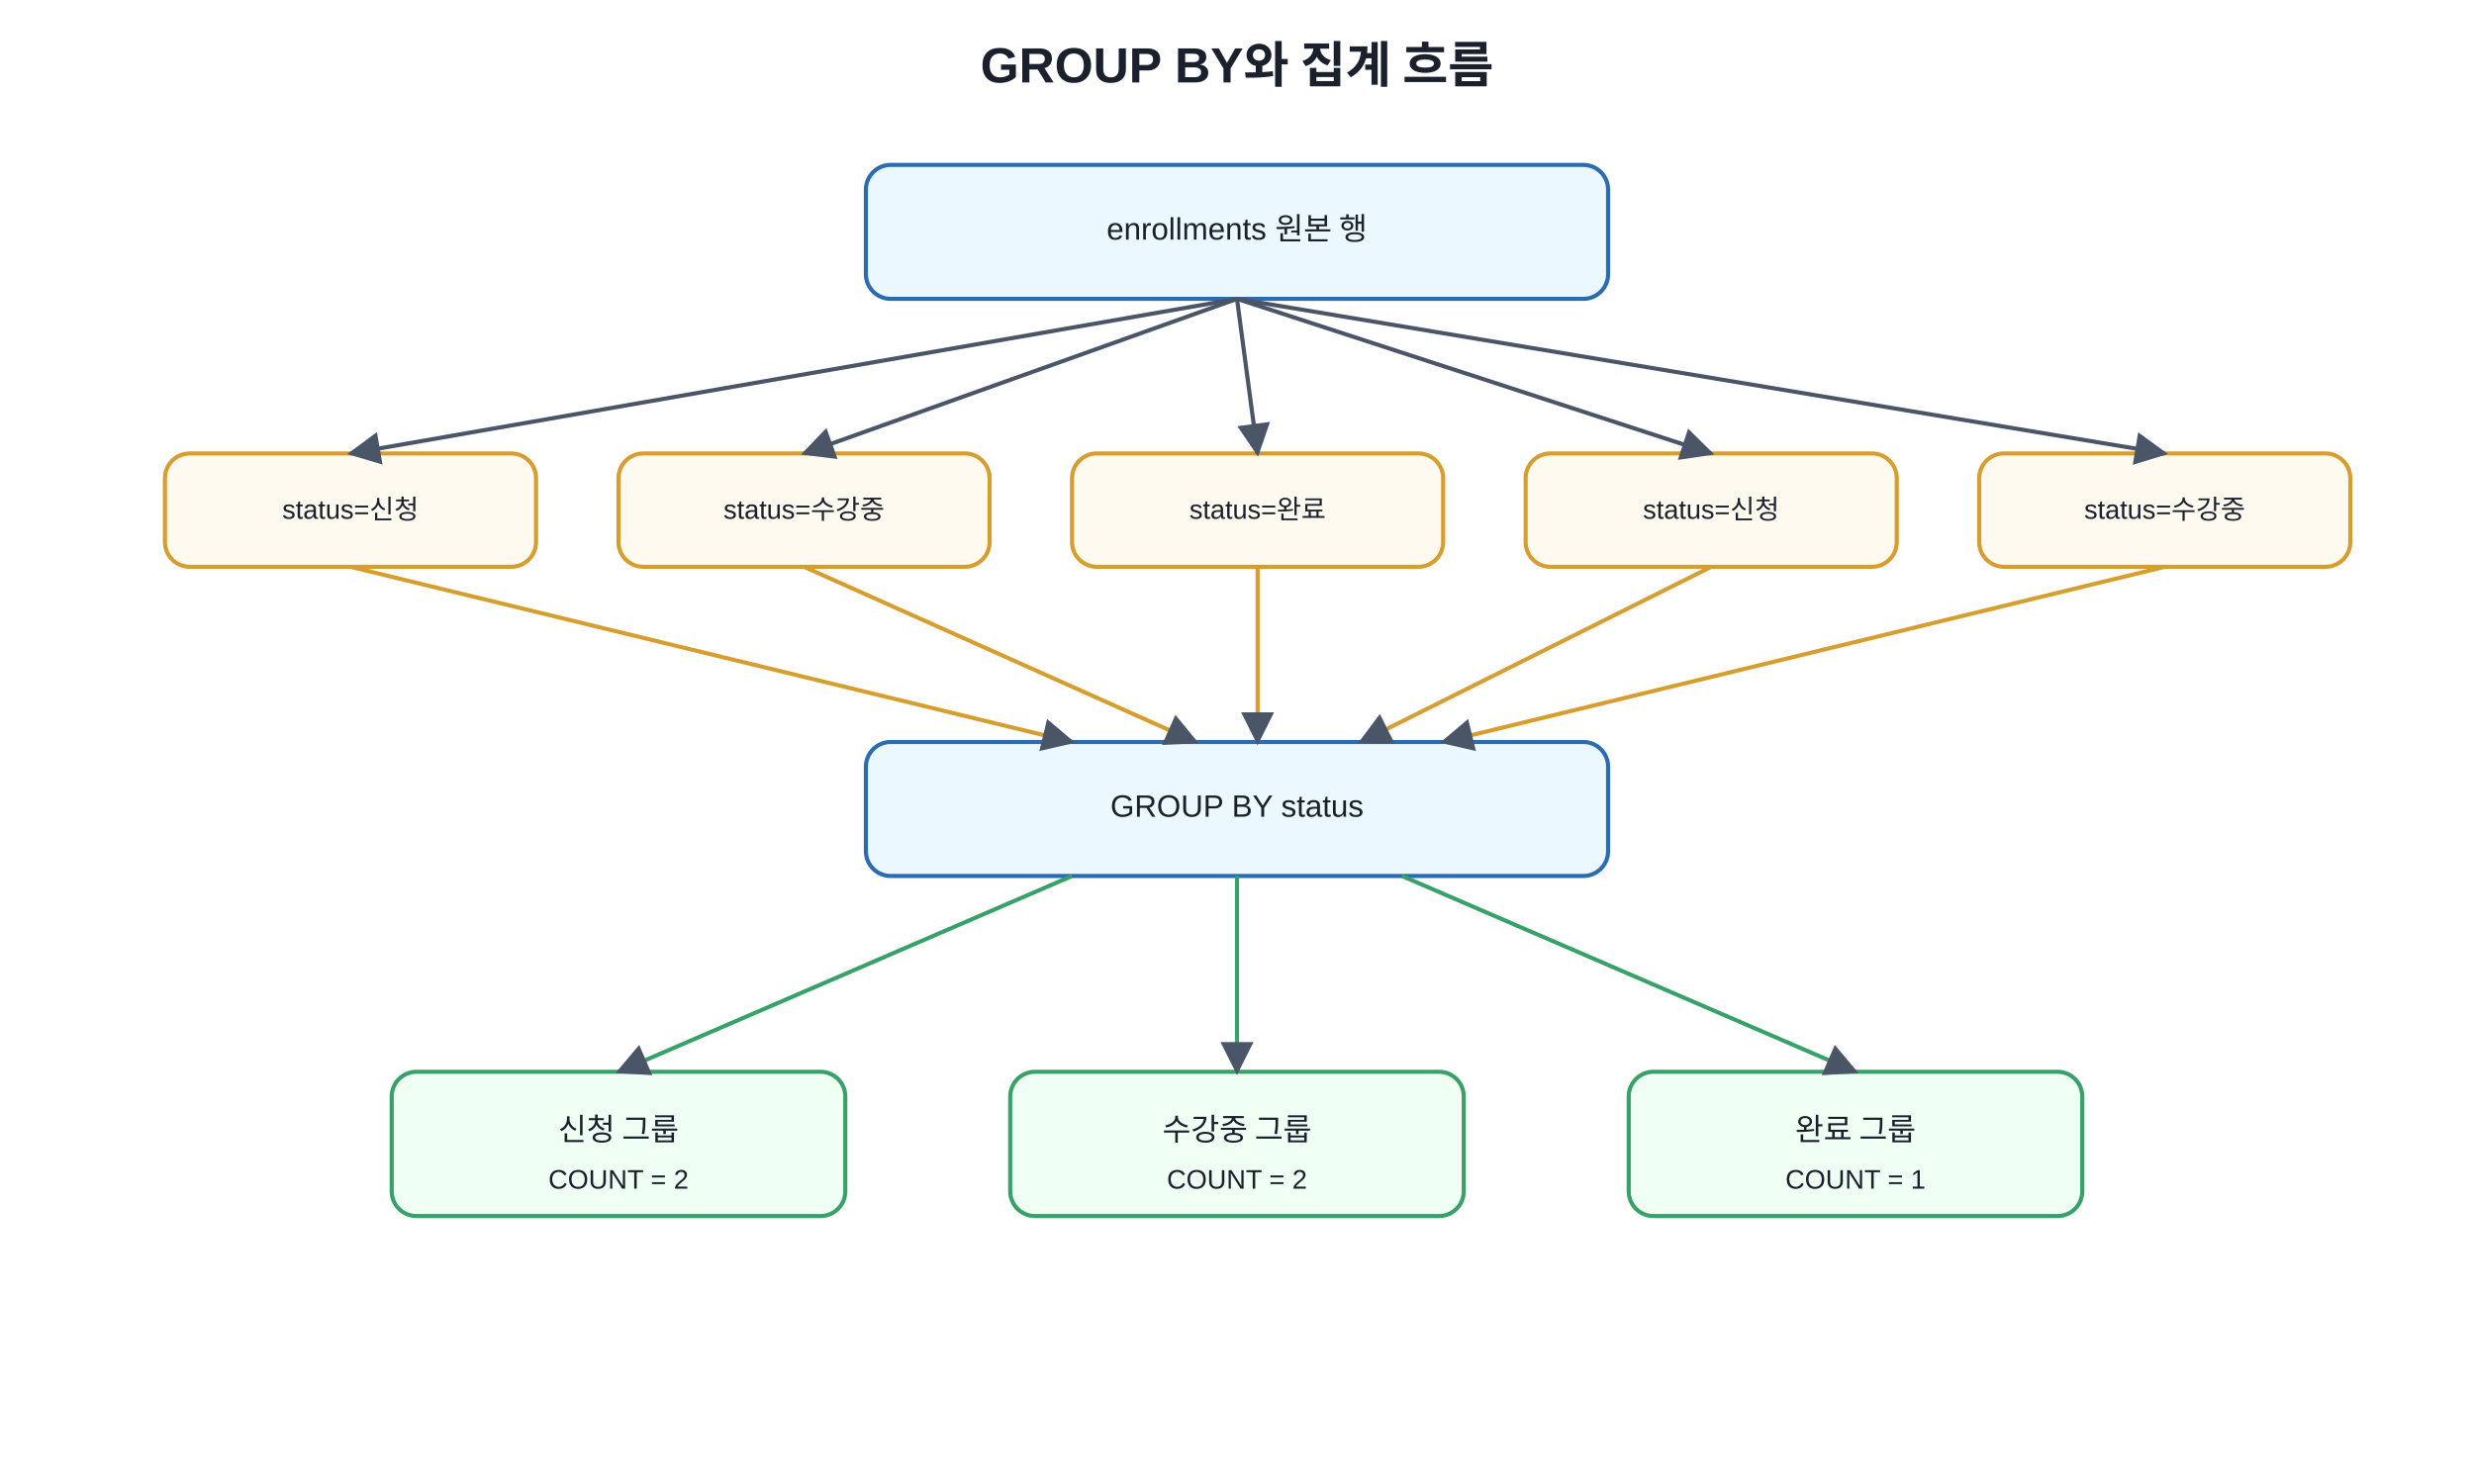
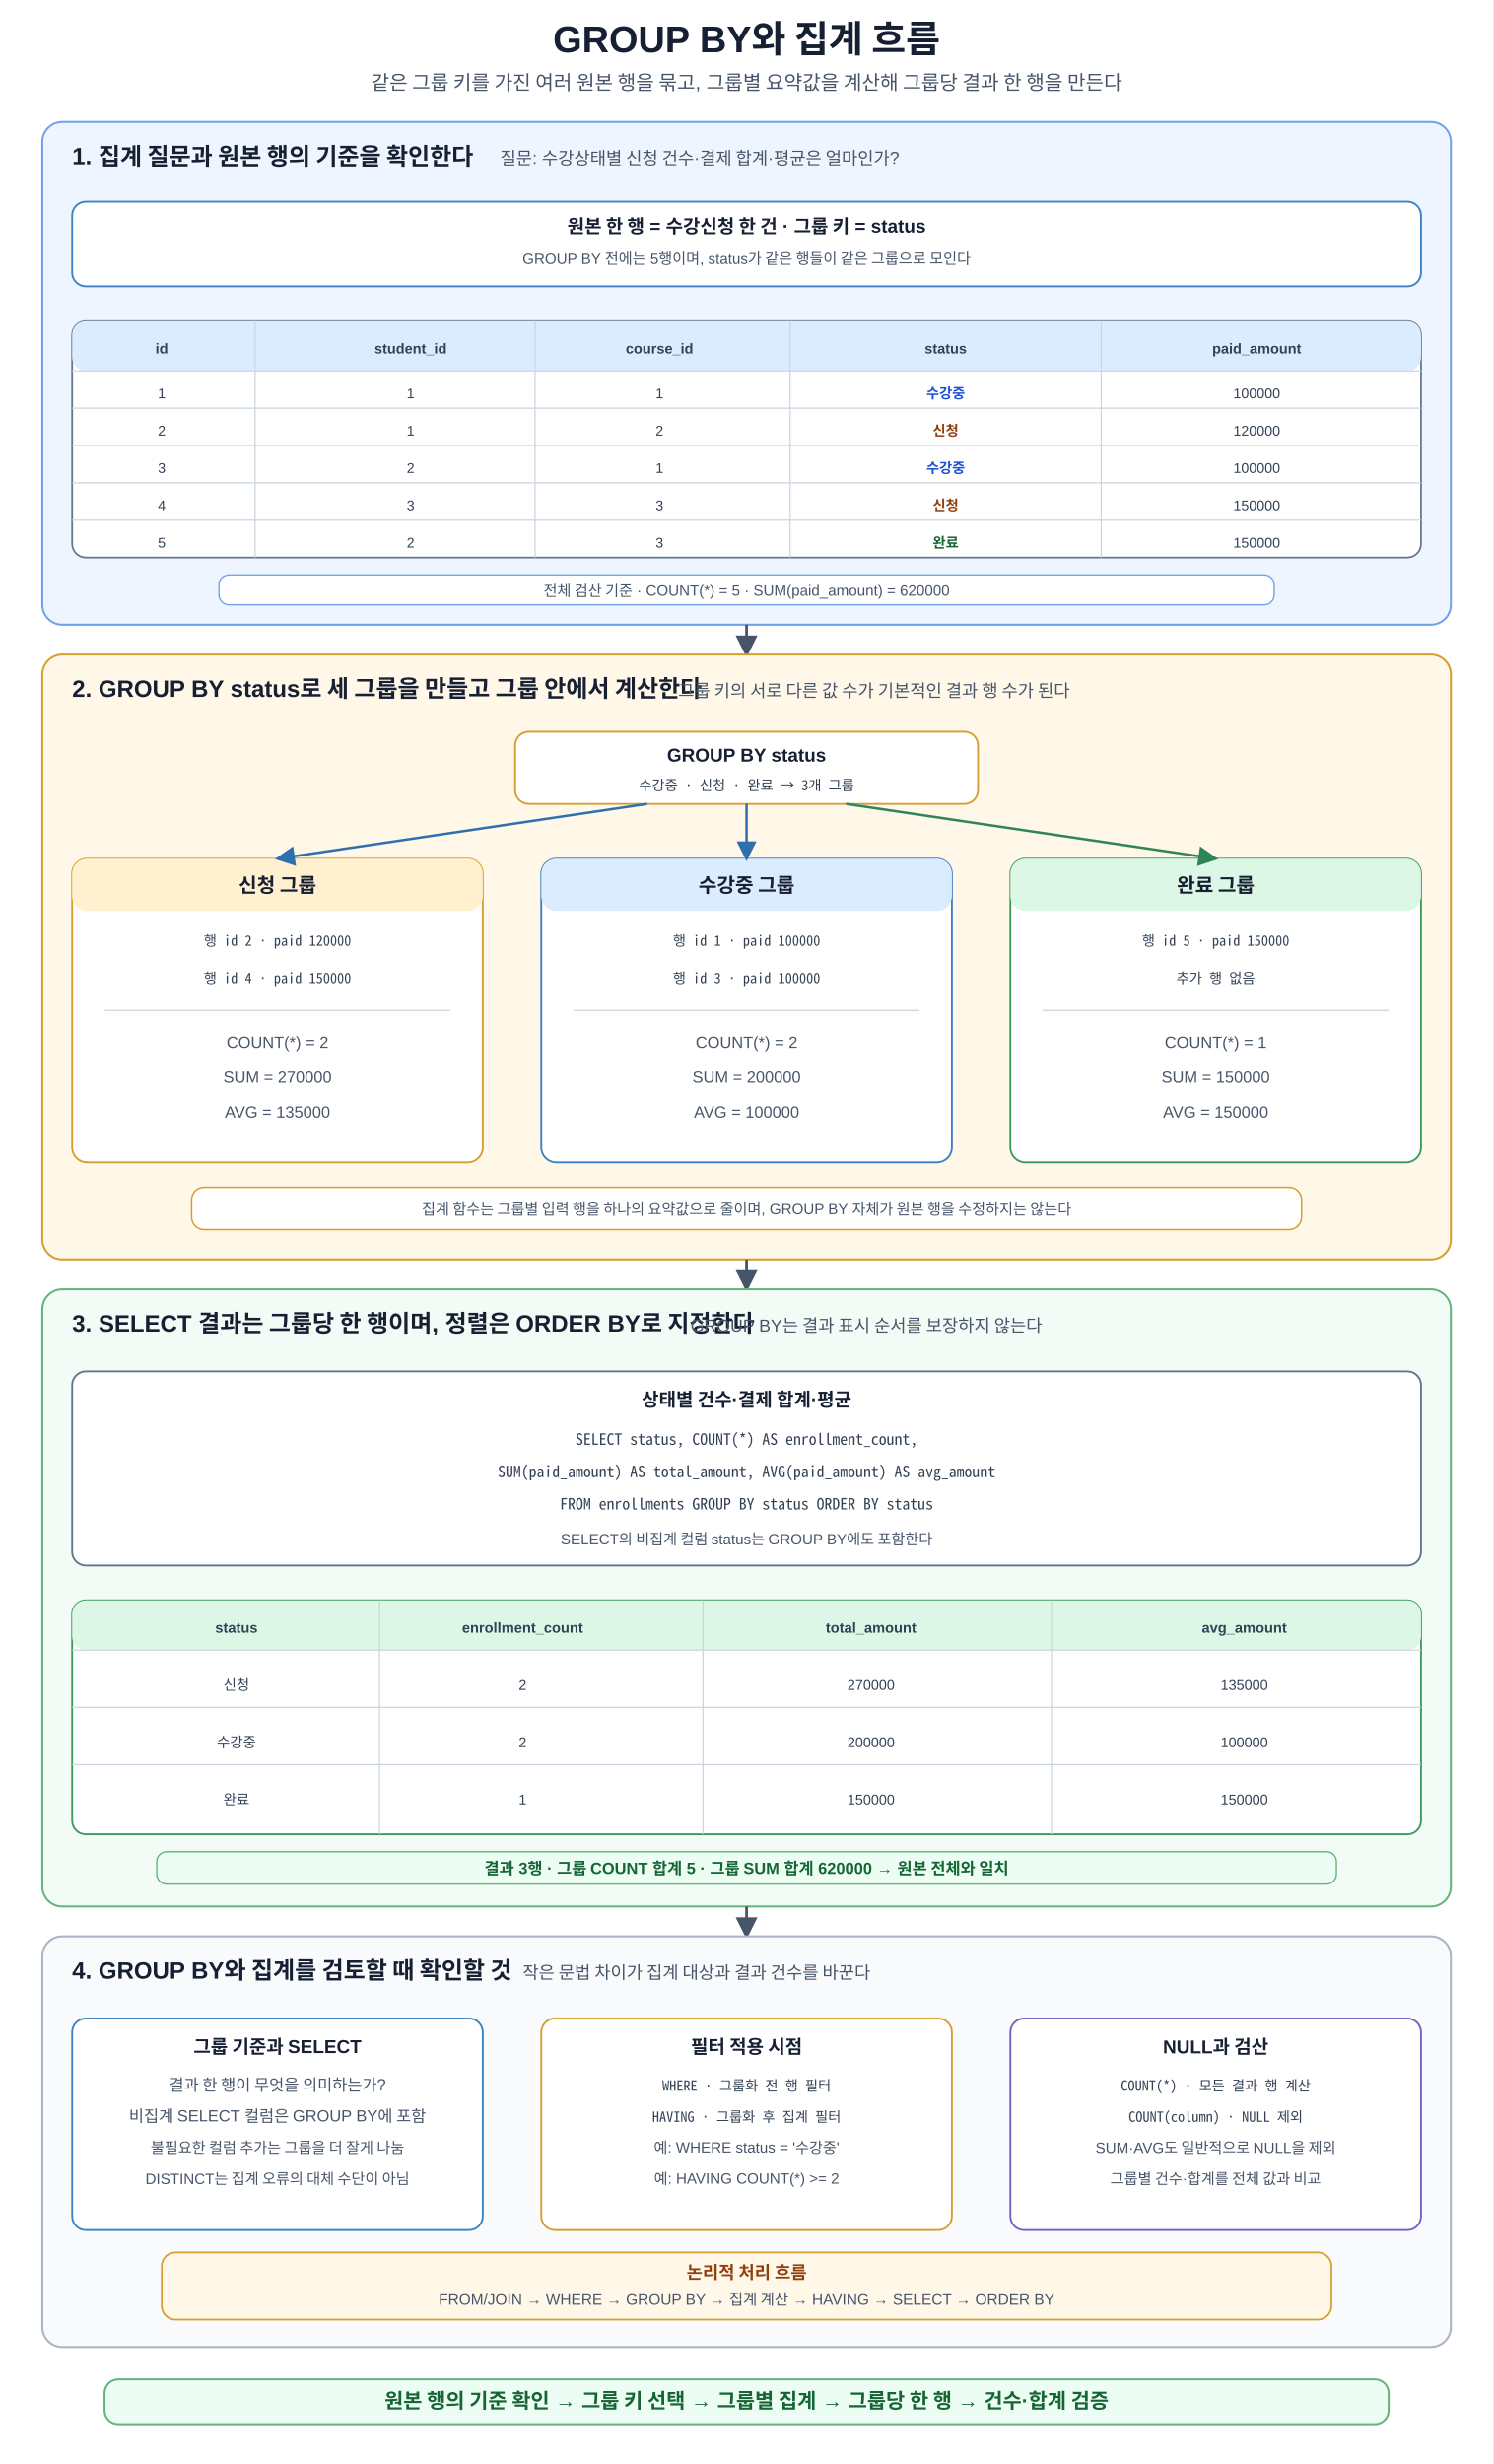
- <svg xmlns="http://www.w3.org/2000/svg" width="1200" height="720" viewBox="0 0 1200 720">
+ <svg xmlns="http://www.w3.org/2000/svg" width="1200" height="1980" viewBox="0 0 1200 1980" role="img" aria-labelledby="title desc" shape-rendering="geometricPrecision">
  <defs>
-     <marker id="a" viewBox="0 0 10 10" refX="9" refY="5" markerWidth="8" markerHeight="8" orient="auto">
-       <path d="M0 0L10 5L0 10z" fill="#4a5568" />
+     <marker id="arrow" viewBox="0 0 10 10" refX="8.7" refY="5" markerWidth="8" markerHeight="8" orient="auto">
+       <path d="M0 0 L10 5 L0 10 Z" fill="#475569" />
    </marker>
-     <style>text{font-family:Malgun Gothic,Apple SD Gothic Neo,Noto Sans KR,Arial,sans-serif;fill:#1a202c}.t{font-size:24px;font-weight:700}.b{fill:#f7fafc;stroke:#4a5568;stroke-width:2;rx:12}.m{fill:#ebf8ff;stroke:#2b6cb0}.g{fill:#f0fff4;stroke:#38a169}.y{fill:#fffaf0;stroke:#d69e2e}.l{font-size:15px;text-anchor:middle;dominant-baseline:middle}.s{font-size:13px;text-anchor:middle;dominant-baseline:middle}</style>
+     <marker id="arrow-blue" viewBox="0 0 10 10" refX="8.7" refY="5" markerWidth="8" markerHeight="8" orient="auto">
+       <path d="M0 0 L10 5 L0 10 Z" fill="#2f6fad" />
+     </marker>
+     <marker id="arrow-green" viewBox="0 0 10 10" refX="8.7" refY="5" markerWidth="8" markerHeight="8" orient="auto">
+       <path d="M0 0 L10 5 L0 10 Z" fill="#2f855a" />
+     </marker>
+     <style>
+       text{font-family:Malgun Gothic,NanumSquare,Apple SD Gothic Neo,Noto Sans KR,Arial,sans-serif;fill:#172033}
+       .title{font-size:30px;font-weight:700;text-anchor:middle}
+       .subtitle{font-size:16px;text-anchor:middle;fill:#475569}
+       .section-title{font-size:19px;font-weight:700}
+       .section-sub{font-size:14px;fill:#475569}
+       .card-title{font-size:15px;font-weight:700;text-anchor:middle}
+       .card-text{font-size:13px;text-anchor:middle;fill:#475569}
+       .card-text-small{font-size:12px;text-anchor:middle;fill:#475569}
+       .mono{font-family:Consolas,D2Coding,Noto Sans Mono CJK KR,Menlo,monospace;font-size:12.5px;text-anchor:middle;fill:#334155}
+       .mono-small{font-family:Consolas,D2Coding,Noto Sans Mono CJK KR,Menlo,monospace;font-size:11.3px;text-anchor:middle;fill:#334155}
+       .flow{stroke:#475569;stroke-width:2.2;fill:none;marker-end:url(#arrow)}
+       .group-blue{stroke:#2f6fad;stroke-width:2;fill:none;marker-end:url(#arrow-blue)}
+       .group-green{stroke:#2f855a;stroke-width:2;fill:none;marker-end:url(#arrow-green)}
+       .table-title{font-size:16px;font-weight:700;text-anchor:middle}
+       .th{font-size:11.5px;font-weight:700;text-anchor:middle;fill:#334155}
+       .cell{font-size:11.3px;text-anchor:middle;fill:#334155}
+       .cell-blue{font-size:11.3px;font-weight:700;text-anchor:middle;fill:#1d4ed8}
+       .cell-orange{font-size:11.3px;font-weight:700;text-anchor:middle;fill:#92400e}
+       .cell-green{font-size:11.3px;font-weight:700;text-anchor:middle;fill:#166534}
+       .line{stroke:#cbd5e1;stroke-width:1}
+       .result-head{font-size:11.6px;font-weight:700;text-anchor:middle;fill:#334155}
+       .result-cell{font-size:11.4px;text-anchor:middle;fill:#334155}
+       .note-title{font-size:14px;font-weight:700;text-anchor:middle;fill:#92400e}
+       .note-text{font-size:12.2px;text-anchor:middle;fill:#475569}
+       .principle{font-size:16.5px;font-weight:700;text-anchor:middle;fill:#166534}
+       .ok{font-size:13px;font-weight:700;text-anchor:middle;fill:#166534}
+       .warn{font-size:12.5px;font-weight:700;text-anchor:middle;fill:#b42318}
+     </style>
  </defs>
-   <rect width="100%" height="100%" fill="white" />
-   <text x="600" y="40" text-anchor="middle" class="t">GROUP BY와 집계 흐름</text>
-   <rect x="420" y="80" width="360" height="65" class="b m" />
-   <text x="600" y="112" class="l">enrollments 원본 행</text>
-   <rect x="80" y="220" width="180" height="55" class="b y" />
-   <text x="170" y="248" class="s">status=신청</text>
-   <rect x="300" y="220" width="180" height="55" class="b y" />
-   <text x="390" y="248" class="s">status=수강중</text>
-   <rect x="520" y="220" width="180" height="55" class="b y" />
-   <text x="610" y="248" class="s">status=완료</text>
-   <rect x="740" y="220" width="180" height="55" class="b y" />
-   <text x="830" y="248" class="s">status=신청</text>
-   <rect x="960" y="220" width="180" height="55" class="b y" />
-   <text x="1050" y="248" class="s">status=수강중</text>
-   <rect x="420" y="360" width="360" height="65" class="b m" />
-   <text x="600" y="392" class="l">GROUP BY status</text>
-   <rect x="190" y="520" width="220" height="70" class="b g" />
-   <text x="300" y="548" class="l">신청 그룹</text>
-   <text x="300" y="573" class="s">COUNT = 2</text>
-   <rect x="490" y="520" width="220" height="70" class="b g" />
-   <text x="600" y="548" class="l">수강중 그룹</text>
-   <text x="600" y="573" class="s">COUNT = 2</text>
-   <rect x="790" y="520" width="220" height="70" class="b g" />
-   <text x="900" y="548" class="l">완료 그룹</text>
-   <text x="900" y="573" class="s">COUNT = 1</text>
-   <line x1="600" y1="145" x2="170" y2="220" stroke="#4a5568" stroke-width="2" marker-end="url(#a)" />
-   <line x1="600" y1="145" x2="390" y2="220" stroke="#4a5568" stroke-width="2" marker-end="url(#a)" />
-   <line x1="600" y1="145" x2="610" y2="220" stroke="#4a5568" stroke-width="2" marker-end="url(#a)" />
-   <line x1="600" y1="145" x2="830" y2="220" stroke="#4a5568" stroke-width="2" marker-end="url(#a)" />
-   <line x1="600" y1="145" x2="1050" y2="220" stroke="#4a5568" stroke-width="2" marker-end="url(#a)" />
-   <line x1="170" y1="275" x2="520" y2="360" stroke="#d69e2e" stroke-width="2" marker-end="url(#a)" />
-   <line x1="390" y1="275" x2="580" y2="360" stroke="#d69e2e" stroke-width="2" marker-end="url(#a)" />
-   <line x1="610" y1="275" x2="610" y2="360" stroke="#d69e2e" stroke-width="2" marker-end="url(#a)" />
-   <line x1="830" y1="275" x2="660" y2="360" stroke="#d69e2e" stroke-width="2" marker-end="url(#a)" />
-   <line x1="1050" y1="275" x2="700" y2="360" stroke="#d69e2e" stroke-width="2" marker-end="url(#a)" />
-   <line x1="520" y1="425" x2="300" y2="520" stroke="#38a169" stroke-width="2" marker-end="url(#a)" />
-   <line x1="600" y1="425" x2="600" y2="520" stroke="#38a169" stroke-width="2" marker-end="url(#a)" />
-   <line x1="680" y1="425" x2="900" y2="520" stroke="#38a169" stroke-width="2" marker-end="url(#a)" />
+   <rect width="1200" height="1980" fill="#ffffff" />
+   <text x="600" y="42" class="title">GROUP BY와 집계 흐름</text>
+   <text x="600" y="72" class="subtitle">같은 그룹 키를 가진 여러 원본 행을 묶고, 그룹별 요약값을 계산해 그룹당 결과 한 행을 만든다</text>
+   <rect x="34" y="98" width="1132" height="404" rx="16" fill="#eef5ff" stroke="#6fa2e8" stroke-width="1.6" />
+   <text x="58" y="132" class="section-title">1. 집계 질문과 원본 행의 기준을 확인한다</text>
+   <text x="402" y="132" class="section-sub">질문: 수강상태별 신청 건수·결제 합계·평균은 얼마인가?</text>
+   <rect x="58" y="162" width="1084" height="68" rx="11" fill="#ffffff" stroke="#3b82c4" stroke-width="1.5" />
+   <text x="600" y="187" class="card-title">원본 한 행 = 수강신청 한 건 · 그룹 키 = status</text>
+   <text x="600" y="212" class="card-text-small">GROUP BY 전에는 5행이며, status가 같은 행들이 같은 그룹으로 모인다</text>
+   <rect x="58" y="258" width="1084" height="190" rx="11" fill="#ffffff" stroke="#64748b" stroke-width="1.4" />
+   <rect x="58" y="258" width="1084" height="40" rx="11" fill="#dcecff" />
+   <text x="130" y="284" class="th">id</text>
+   <text x="330" y="284" class="th">student_id</text>
+   <text x="530" y="284" class="th">course_id</text>
+   <text x="760" y="284" class="th">status</text>
+   <text x="1010" y="284" class="th">paid_amount</text>
+   <line x1="58" y1="298" x2="1142" y2="298" class="line" />
+   <line x1="205" y1="258" x2="205" y2="448" class="line" />
+   <line x1="430" y1="258" x2="430" y2="448" class="line" />
+   <line x1="635" y1="258" x2="635" y2="448" class="line" />
+   <line x1="885" y1="258" x2="885" y2="448" class="line" />
+   <line x1="58" y1="328" x2="1142" y2="328" class="line" />
+   <line x1="58" y1="358" x2="1142" y2="358" class="line" />
+   <line x1="58" y1="388" x2="1142" y2="388" class="line" />
+   <line x1="58" y1="418" x2="1142" y2="418" class="line" />
+   <text x="130" y="320" class="cell">1</text>
+   <text x="330" y="320" class="cell">1</text>
+   <text x="530" y="320" class="cell">1</text>
+   <text x="760" y="320" class="cell-blue">수강중</text>
+   <text x="1010" y="320" class="cell">100000</text>
+   <text x="130" y="350" class="cell">2</text>
+   <text x="330" y="350" class="cell">1</text>
+   <text x="530" y="350" class="cell">2</text>
+   <text x="760" y="350" class="cell-orange">신청</text>
+   <text x="1010" y="350" class="cell">120000</text>
+   <text x="130" y="380" class="cell">3</text>
+   <text x="330" y="380" class="cell">2</text>
+   <text x="530" y="380" class="cell">1</text>
+   <text x="760" y="380" class="cell-blue">수강중</text>
+   <text x="1010" y="380" class="cell">100000</text>
+   <text x="130" y="410" class="cell">4</text>
+   <text x="330" y="410" class="cell">3</text>
+   <text x="530" y="410" class="cell">3</text>
+   <text x="760" y="410" class="cell-orange">신청</text>
+   <text x="1010" y="410" class="cell">150000</text>
+   <text x="130" y="440" class="cell">5</text>
+   <text x="330" y="440" class="cell">2</text>
+   <text x="530" y="440" class="cell">3</text>
+   <text x="760" y="440" class="cell-green">완료</text>
+   <text x="1010" y="440" class="cell">150000</text>
+   <rect x="176" y="462" width="848" height="24" rx="8" fill="#ffffff" stroke="#6fa2e8" stroke-width="1.1" />
+   <text x="600" y="479" class="card-text-small">전체 검산 기준 · COUNT(*) = 5 · SUM(paid_amount) = 620000</text>
+   <path d="M600 502V526" class="flow" />
+   <rect x="34" y="526" width="1132" height="486" rx="16" fill="#fff8e8" stroke="#d69e2e" stroke-width="1.6" />
+   <text x="58" y="560" class="section-title">2. GROUP BY status로 세 그룹을 만들고 그룹 안에서 계산한다</text>
+   <text x="545" y="560" class="section-sub">그룹 키의 서로 다른 값 수가 기본적인 결과 행 수가 된다</text>
+   <rect x="414" y="588" width="372" height="58" rx="11" fill="#ffffff" stroke="#d69e2e" stroke-width="1.5" />
+   <text x="600" y="612" class="card-title">GROUP BY status</text>
+   <text x="600" y="635" class="mono-small">수강중 · 신청 · 완료 → 3개 그룹</text>
+   <rect x="58" y="690" width="330" height="244" rx="12" fill="#ffffff" stroke="#d69e2e" stroke-width="1.5" />
+   <rect x="58" y="690" width="330" height="42" rx="12" fill="#fff1cf" />
+   <text x="223" y="717" class="table-title">신청 그룹</text>
+   <text x="223" y="760" class="mono-small">행 id 2 · paid 120000</text>
+   <text x="223" y="790" class="mono-small">행 id 4 · paid 150000</text>
+   <line x1="84" y1="812" x2="362" y2="812" class="line" />
+   <text x="223" y="842" class="card-text">COUNT(*) = 2</text>
+   <text x="223" y="870" class="card-text">SUM = 270000</text>
+   <text x="223" y="898" class="card-text">AVG = 135000</text>
+   <rect x="435" y="690" width="330" height="244" rx="12" fill="#ffffff" stroke="#3b82c4" stroke-width="1.5" />
+   <rect x="435" y="690" width="330" height="42" rx="12" fill="#dcecff" />
+   <text x="600" y="717" class="table-title">수강중 그룹</text>
+   <text x="600" y="760" class="mono-small">행 id 1 · paid 100000</text>
+   <text x="600" y="790" class="mono-small">행 id 3 · paid 100000</text>
+   <line x1="461" y1="812" x2="739" y2="812" class="line" />
+   <text x="600" y="842" class="card-text">COUNT(*) = 2</text>
+   <text x="600" y="870" class="card-text">SUM = 200000</text>
+   <text x="600" y="898" class="card-text">AVG = 100000</text>
+   <rect x="812" y="690" width="330" height="244" rx="12" fill="#ffffff" stroke="#3c9a5f" stroke-width="1.5" />
+   <rect x="812" y="690" width="330" height="42" rx="12" fill="#dcf7e5" />
+   <text x="977" y="717" class="table-title">완료 그룹</text>
+   <text x="977" y="760" class="mono-small">행 id 5 · paid 150000</text>
+   <text x="977" y="790" class="mono-small">추가 행 없음</text>
+   <line x1="838" y1="812" x2="1116" y2="812" class="line" />
+   <text x="977" y="842" class="card-text">COUNT(*) = 1</text>
+   <text x="977" y="870" class="card-text">SUM = 150000</text>
+   <text x="977" y="898" class="card-text">AVG = 150000</text>
+   <path d="M520 646L223 690" class="group-blue" />
+   <path d="M600 646V690" class="group-blue" />
+   <path d="M680 646L977 690" class="group-green" />
+   <rect x="154" y="954" width="892" height="34" rx="10" fill="#ffffff" stroke="#d69e2e" stroke-width="1.2" />
+   <text x="600" y="976" class="card-text-small">집계 함수는 그룹별 입력 행을 하나의 요약값으로 줄이며, GROUP BY 자체가 원본 행을 수정하지는 않는다</text>
+   <path d="M600 1012V1036" class="flow" />
+   <rect x="34" y="1036" width="1132" height="496" rx="16" fill="#f2fbf5" stroke="#62b47a" stroke-width="1.6" />
+   <text x="58" y="1070" class="section-title">3. SELECT 결과는 그룹당 한 행이며, 정렬은 ORDER BY로 지정한다</text>
+   <text x="555" y="1070" class="section-sub">GROUP BY는 결과 표시 순서를 보장하지 않는다</text>
+   <rect x="58" y="1102" width="1084" height="156" rx="11" fill="#ffffff" stroke="#64748b" stroke-width="1.5" />
+   <text x="600" y="1130" class="card-title">상태별 건수·결제 합계·평균</text>
+   <text x="600" y="1161" class="mono">SELECT status, COUNT(*) AS enrollment_count,</text>
+   <text x="600" y="1187" class="mono">SUM(paid_amount) AS total_amount, AVG(paid_amount) AS avg_amount</text>
+   <text x="600" y="1213" class="mono">FROM enrollments GROUP BY status ORDER BY status</text>
+   <text x="600" y="1241" class="card-text-small">SELECT의 비집계 컬럼 status는 GROUP BY에도 포함한다</text>
+   <rect x="58" y="1286" width="1084" height="188" rx="11" fill="#ffffff" stroke="#3c9a5f" stroke-width="1.5" />
+   <rect x="58" y="1286" width="1084" height="40" rx="11" fill="#dcf7e5" />
+   <text x="190" y="1312" class="result-head">status</text>
+   <text x="420" y="1312" class="result-head">enrollment_count</text>
+   <text x="700" y="1312" class="result-head">total_amount</text>
+   <text x="1000" y="1312" class="result-head">avg_amount</text>
+   <line x1="58" y1="1326" x2="1142" y2="1326" class="line" />
+   <line x1="305" y1="1286" x2="305" y2="1474" class="line" />
+   <line x1="565" y1="1286" x2="565" y2="1474" class="line" />
+   <line x1="845" y1="1286" x2="845" y2="1474" class="line" />
+   <line x1="58" y1="1372" x2="1142" y2="1372" class="line" />
+   <line x1="58" y1="1418" x2="1142" y2="1418" class="line" />
+   <text x="190" y="1358" class="result-cell">신청</text>
+   <text x="420" y="1358" class="result-cell">2</text>
+   <text x="700" y="1358" class="result-cell">270000</text>
+   <text x="1000" y="1358" class="result-cell">135000</text>
+   <text x="190" y="1404" class="result-cell">수강중</text>
+   <text x="420" y="1404" class="result-cell">2</text>
+   <text x="700" y="1404" class="result-cell">200000</text>
+   <text x="1000" y="1404" class="result-cell">100000</text>
+   <text x="190" y="1450" class="result-cell">완료</text>
+   <text x="420" y="1450" class="result-cell">1</text>
+   <text x="700" y="1450" class="result-cell">150000</text>
+   <text x="1000" y="1450" class="result-cell">150000</text>
+   <rect x="126" y="1488" width="948" height="26" rx="8" fill="#ecfdf3" stroke="#62b47a" stroke-width="1.1" />
+   <text x="600" y="1506" class="ok">결과 3행 · 그룹 COUNT 합계 5 · 그룹 SUM 합계 620000 → 원본 전체와 일치</text>
+   <path d="M600 1532V1556" class="flow" />
+   <rect x="34" y="1556" width="1132" height="330" rx="16" fill="#f8fafc" stroke="#a8b3c4" stroke-width="1.6" />
+   <text x="58" y="1590" class="section-title">4. GROUP BY와 집계를 검토할 때 확인할 것</text>
+   <text x="420" y="1590" class="section-sub">작은 문법 차이가 집계 대상과 결과 건수를 바꾼다</text>
+   <rect x="58" y="1622" width="330" height="170" rx="11" fill="#ffffff" stroke="#3b82c4" stroke-width="1.5" />
+   <text x="223" y="1650" class="card-title">그룹 기준과 SELECT</text>
+   <text x="223" y="1680" class="card-text">결과 한 행이 무엇을 의미하는가?</text>
+   <text x="223" y="1705" class="card-text">비집계 SELECT 컬럼은 GROUP BY에 포함</text>
+   <text x="223" y="1730" class="card-text-small">불필요한 컬럼 추가는 그룹을 더 잘게 나눔</text>
+   <text x="223" y="1755" class="card-text-small">DISTINCT는 집계 오류의 대체 수단이 아님</text>
+   <rect x="435" y="1622" width="330" height="170" rx="11" fill="#ffffff" stroke="#d69e2e" stroke-width="1.5" />
+   <text x="600" y="1650" class="card-title">필터 적용 시점</text>
+   <text x="600" y="1680" class="mono-small">WHERE · 그룹화 전 행 필터</text>
+   <text x="600" y="1705" class="mono-small">HAVING · 그룹화 후 집계 필터</text>
+   <text x="600" y="1730" class="card-text-small">예: WHERE status = '수강중'</text>
+   <text x="600" y="1755" class="card-text-small">예: HAVING COUNT(*) &gt;= 2</text>
+   <rect x="812" y="1622" width="330" height="170" rx="11" fill="#ffffff" stroke="#7c5cc4" stroke-width="1.5" />
+   <text x="977" y="1650" class="card-title">NULL과 검산</text>
+   <text x="977" y="1680" class="mono-small">COUNT(*) · 모든 결과 행 계산</text>
+   <text x="977" y="1705" class="mono-small">COUNT(column) · NULL 제외</text>
+   <text x="977" y="1730" class="card-text-small">SUM·AVG도 일반적으로 NULL을 제외</text>
+   <text x="977" y="1755" class="card-text-small">그룹별 건수·합계를 전체 값과 비교</text>
+   <rect x="130" y="1810" width="940" height="54" rx="11" fill="#fff8e8" stroke="#d69e2e" stroke-width="1.4" />
+   <text x="600" y="1831" class="note-title">논리적 처리 흐름</text>
+   <text x="600" y="1852" class="note-text">FROM/JOIN → WHERE → GROUP BY → 집계 계산 → HAVING → SELECT → ORDER BY</text>
+   <rect x="84" y="1912" width="1032" height="36" rx="11" fill="#ecfdf3" stroke="#62b47a" stroke-width="1.6" />
+   <text x="600" y="1935" class="principle">원본 행의 기준 확인 → 그룹 키 선택 → 그룹별 집계 → 그룹당 한 행 → 건수·합계 검증</text>
</svg>
